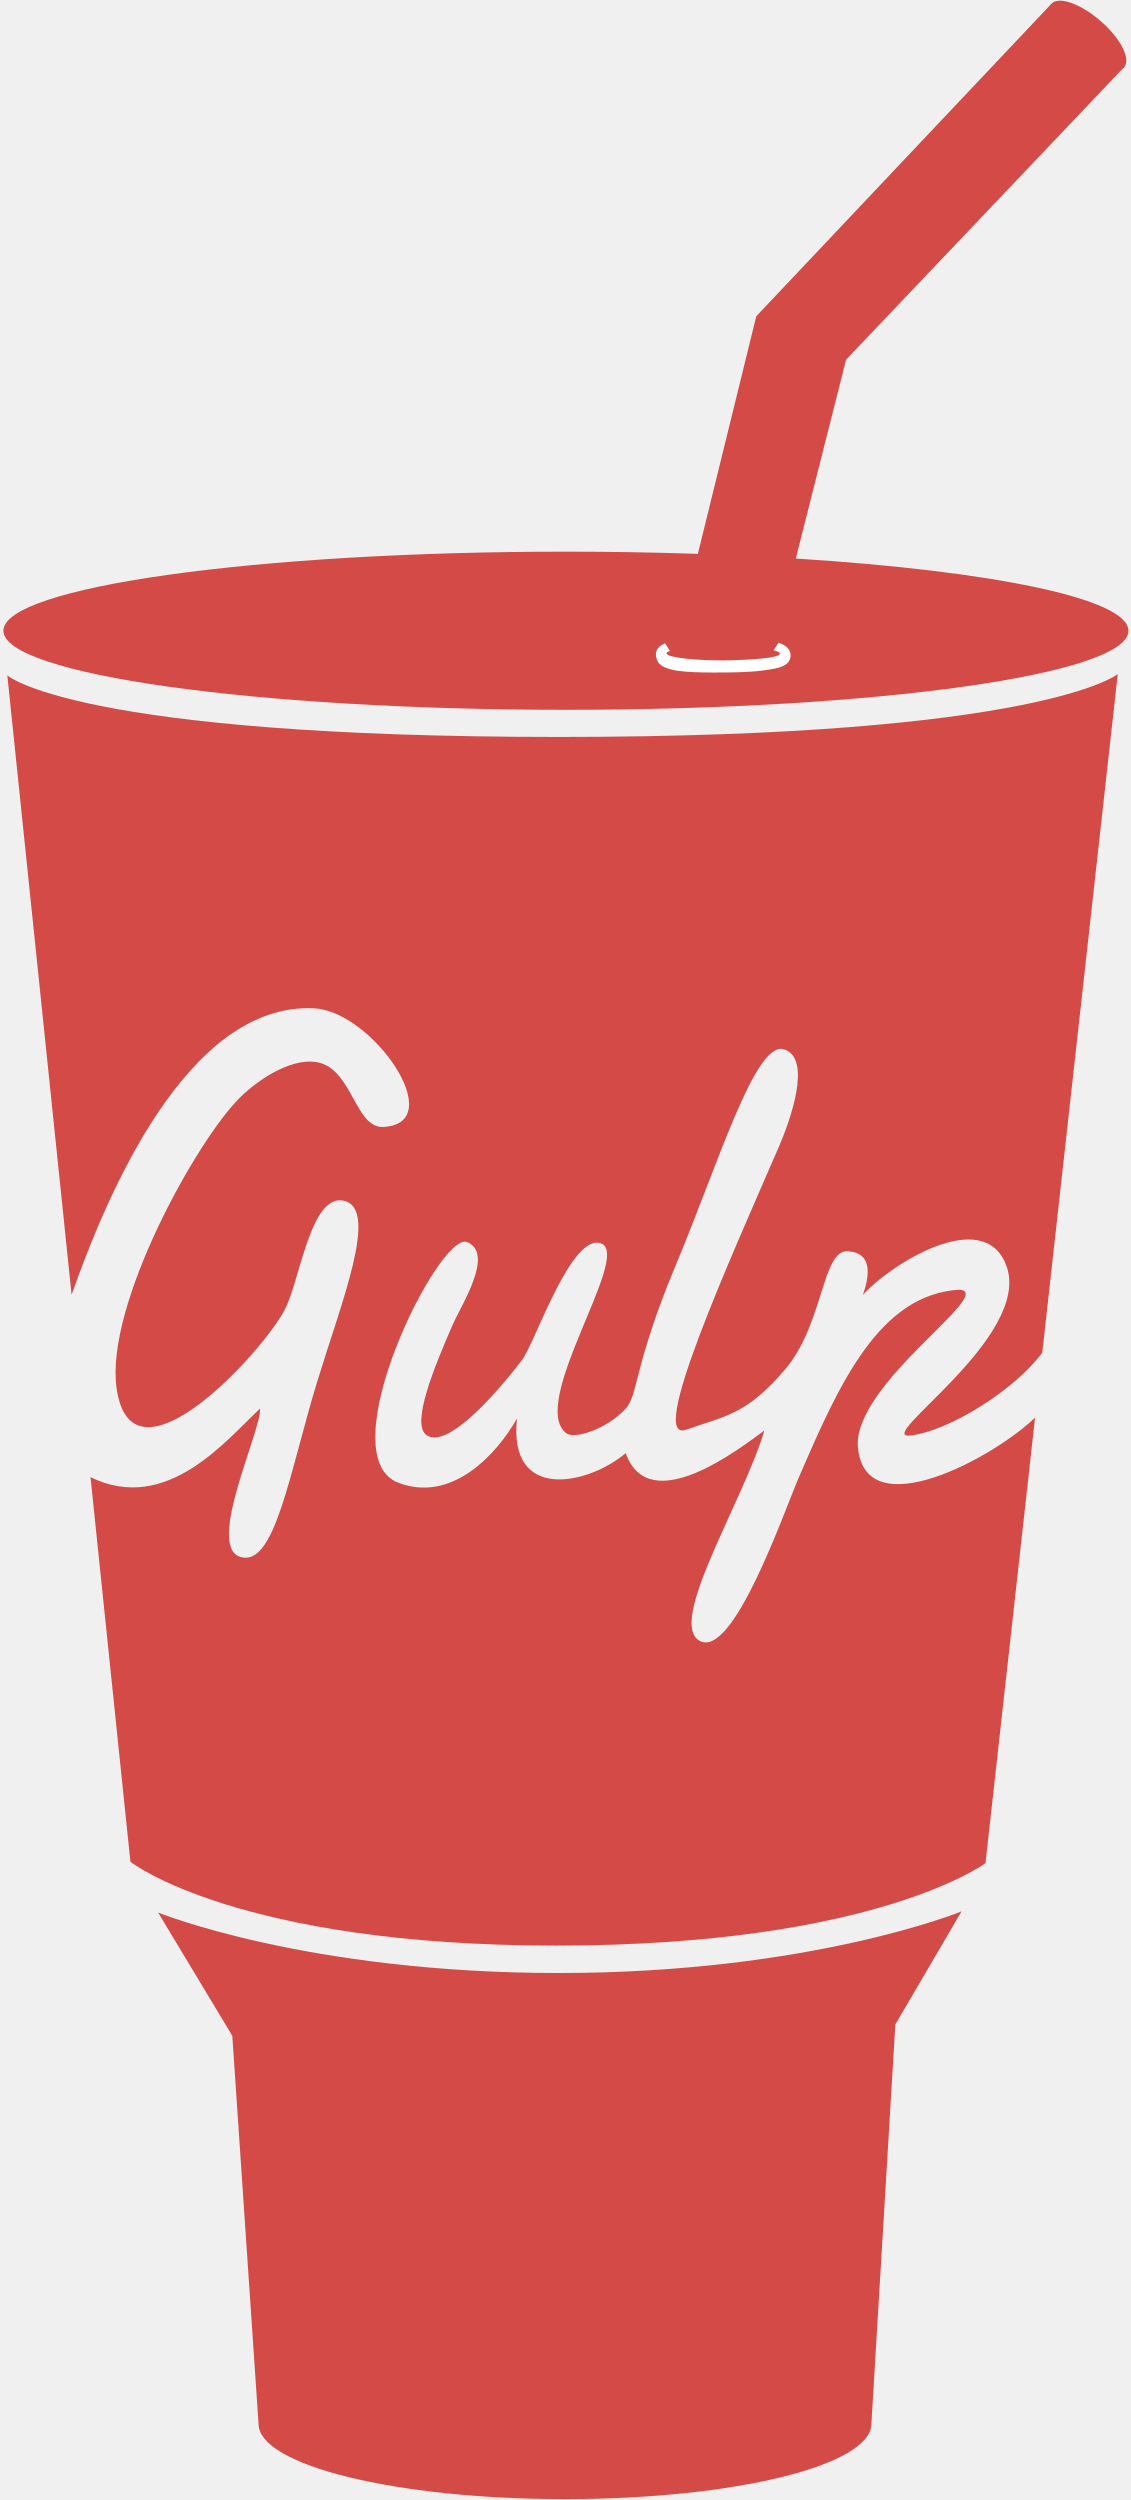
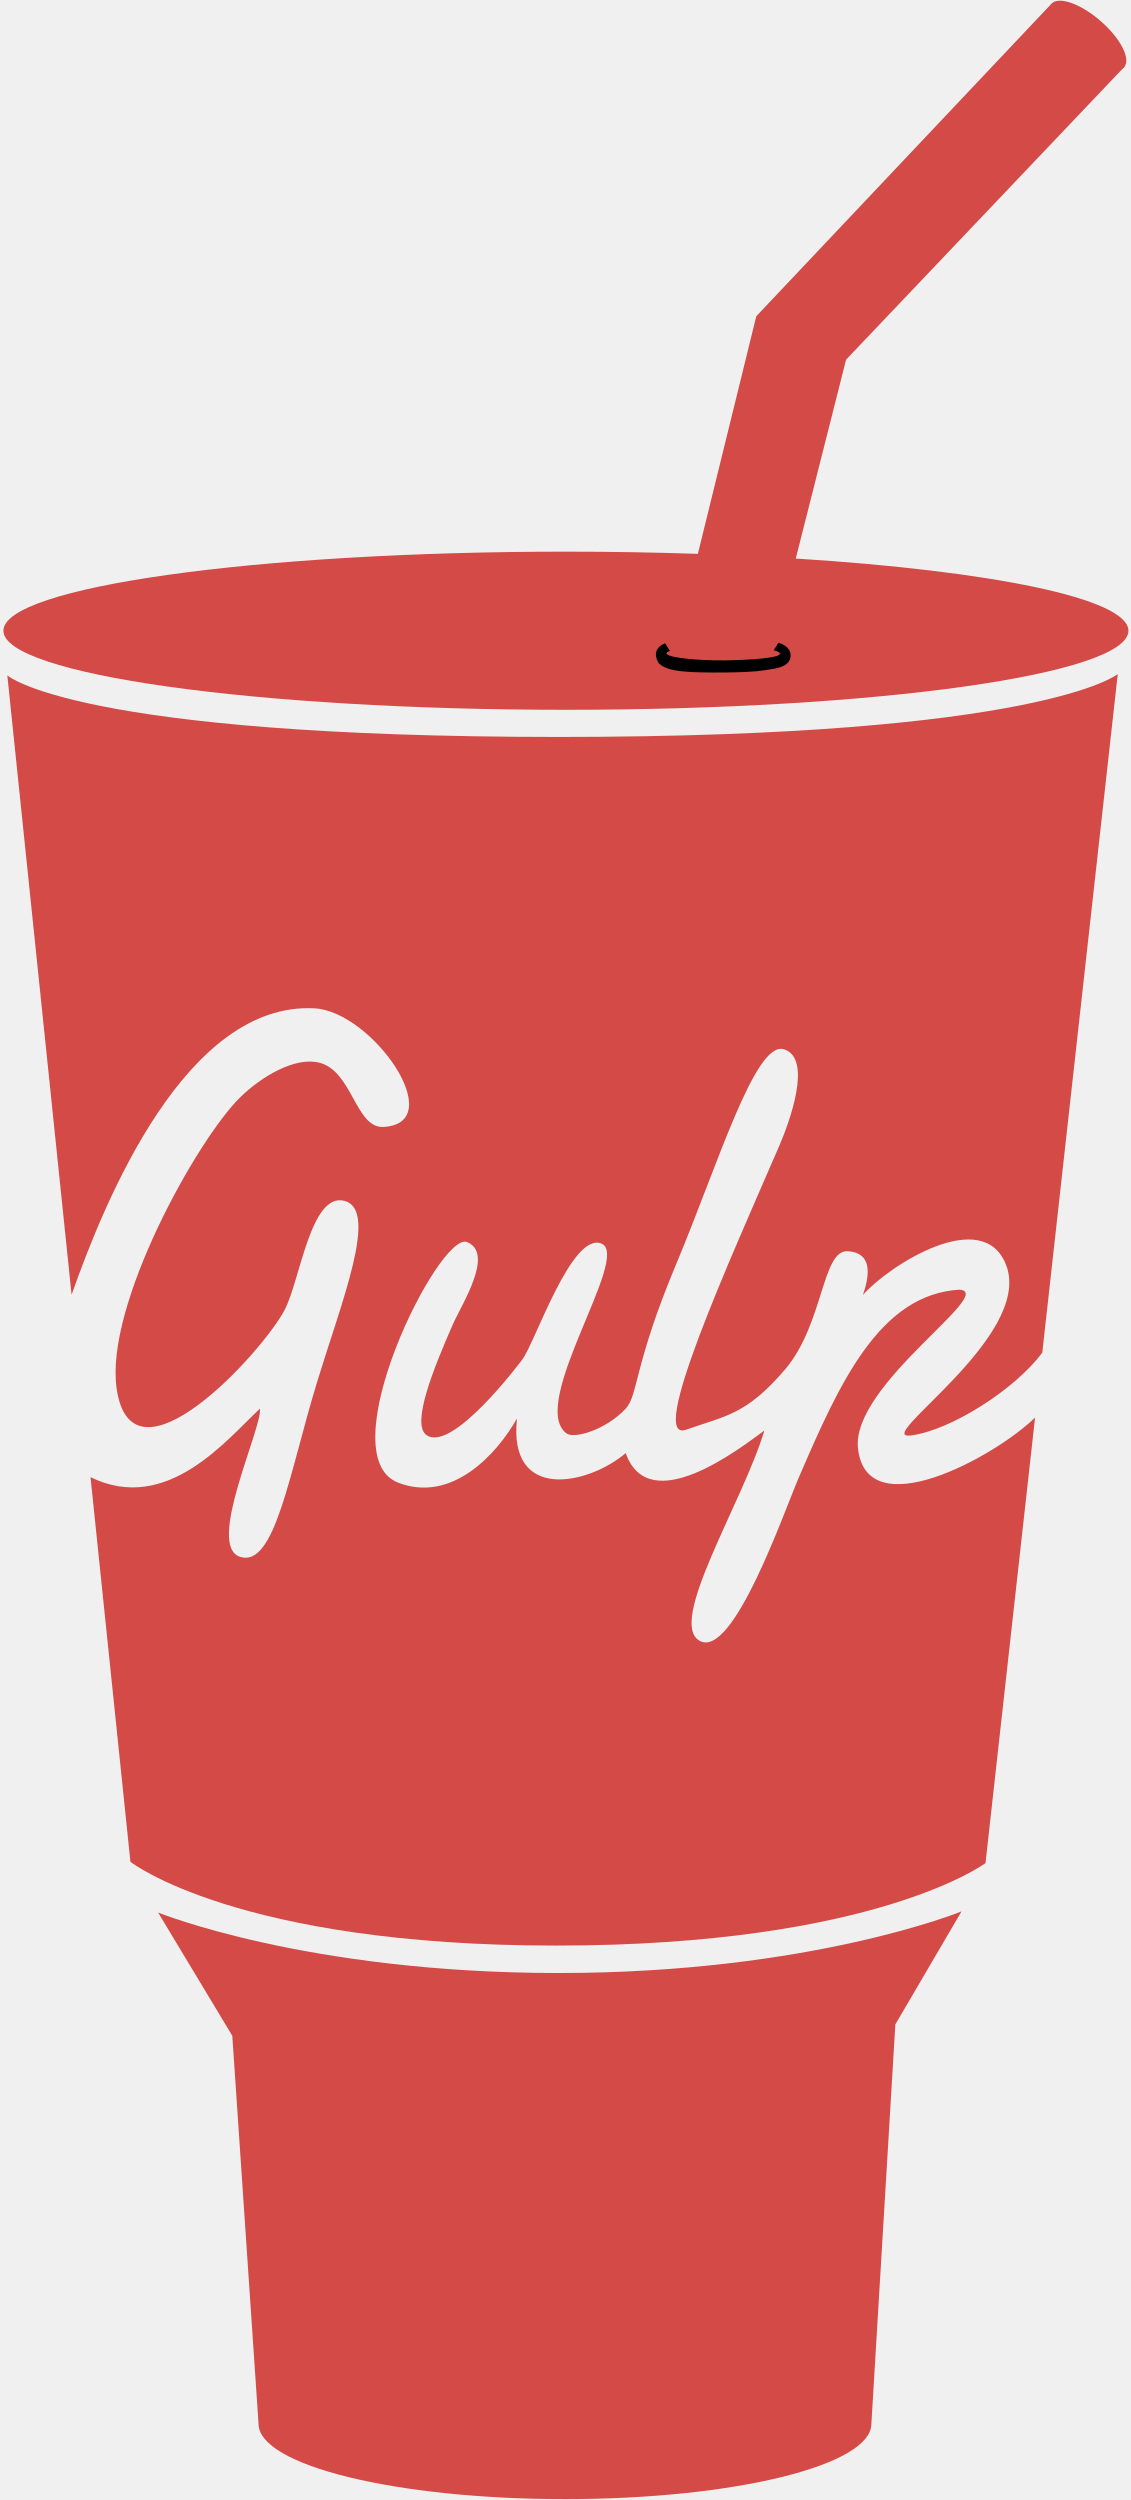
<svg xmlns="http://www.w3.org/2000/svg" height="2500" preserveAspectRatio="xMinYMin meet" viewBox="0 0 256 566" width="1131">
  <path d="m197.28 548.749 5.427-90.43 14.985-25.58s-34.106 13.952-91.205 13.952c-57.1 0-90.689-13.694-90.689-13.694l16.794 27.904 5.941 87.848c0 9.418 31.059 17.052 69.374 17.052 38.313 0 69.373-7.634 69.373-17.052m-17.119-422.295 11.391-45.025 63.081-66.376-16.626-14.161-66.784 70.707-13.226 53.793a886.14 886.14 0 0 0 -29.873-.497c-70.336 0-127.355 8.016-127.355 17.902 0 9.887 57.019 17.902 127.355 17.902 70.335 0 127.353-8.015 127.353-17.902 0-7.28-30.924-13.546-75.316-16.343" fill="#d34a47" />
-   <path d="m173.535 151.669s-2.467.553-9.724.584c-7.259.03-12.413-.047-14.466-1.917-.552-.502-.854-1.499-.851-2.174.006-1.285.918-2.042 2.08-2.516l1.099 1.724c-.478.165-.751.36-.752.568-.004.976 7.422 1.644 13.102 1.572 5.681-.07 12.545-.538 12.551-1.5 0-.291-.519-.565-1.422-.781l1.094-1.712c1.472.457 2.757 1.34 2.754 2.868-.014 2.598-3.32 2.993-5.465 3.284" fill="#fff" />
+   <path d="m173.535 151.669s-2.467.553-9.724.584c-7.259.03-12.413-.047-14.466-1.917-.552-.502-.854-1.499-.851-2.174.006-1.285.918-2.042 2.08-2.516l1.099 1.724c-.478.165-.751.36-.752.568-.004.976 7.422 1.644 13.102 1.572 5.681-.07 12.545-.538 12.551-1.5 0-.291-.519-.565-1.422-.781l1.094-1.712c1.472.457 2.757 1.34 2.754 2.868-.014 2.598-3.32 2.993-5.465 3.284" />
  <path d="m254.509 15.184c1.586-1.832-.821-6.518-5.376-10.465-4.557-3.945-9.537-5.659-11.126-3.827-1.587 1.832.821 6.518 5.378 10.463 4.555 3.946 9.537 5.662 11.124 3.829m-60.263 312.681c-1.495-14.384 31.462-35.216 23.004-35.883-18.208 1.041-27.27 21.338-36.431 42.596-3.357 7.791-14.844 41.013-22.378 36.923-7.532-4.088 9.765-31.407 14.613-47.631-5.594 4.102-26.109 20.041-31.396 5.114-8.5 7.219-26.663 11.13-24.614-7.833-4.522 8.01-14.671 19.193-26.853 14.546-15.998-6.101 9.27-57.062 15.553-54.491 6.284 2.57-1.268 14.179-3.246 18.687-4.35 9.921-9.375 22.393-6.018 24.946 5.751 4.374 21.401-16.547 21.749-17.007 2.927-3.867 11.266-29.166 17.987-26.261s-16.764 36.308-7.983 42.937c1.771 1.338 9.017-.825 13.425-5.594 2.852-3.085 1.871-9.918 11.378-32.59 9.507-22.671 17.98-50.905 24.5-48.754 6.52 2.15 1.146 16.641-1.193 22.043-10.976 25.354-29.956 67.241-21.005 64.07 8.951-3.17 13.612-3.356 22.377-13.613s8.361-27.152 14.203-26.793c5.844.36 4.863 5.777 3.446 9.902 5.75-6.58 27.256-20.438 32.448-6.713 6.15 16.249-30.769 39.72-21.564 38.523 8.975-1.167 23.515-10.376 29.723-18.749l17.088-153.626s-17.195 14.23-126.589 14.23c-109.395 0-124.811-13.934-124.811-13.934l14.548 140.224c7.722-21.947 26.059-66.339 54.963-64.849 13.148.678 30.7 25.995 15.665 26.853-6.364.362-7.01-12.637-14.546-14.546-5.438-1.378-13.009 3.043-17.902 7.833-9.758 9.55-30.745 47.229-27.972 66.014 3.533 23.949 33.048-8.322 38.042-17.903 3.517-6.749 5.893-26.745 13.585-24.647 7.693 2.098-.671 22.734-6.247 40.979-6.264 20.487-9.557 42.098-17.408 39.612-7.852-2.484 4.938-28.932 4.475-33.566-7.38 6.809-20.976 24.047-38.37 15.515l9.035 87.078s24.013 18.973 96.35 18.973 97.239-18.677 97.239-18.677l11.219-100.857c-9.179 8.938-38.229 24.81-40.089 6.919" fill="#d34a47" />
</svg>
